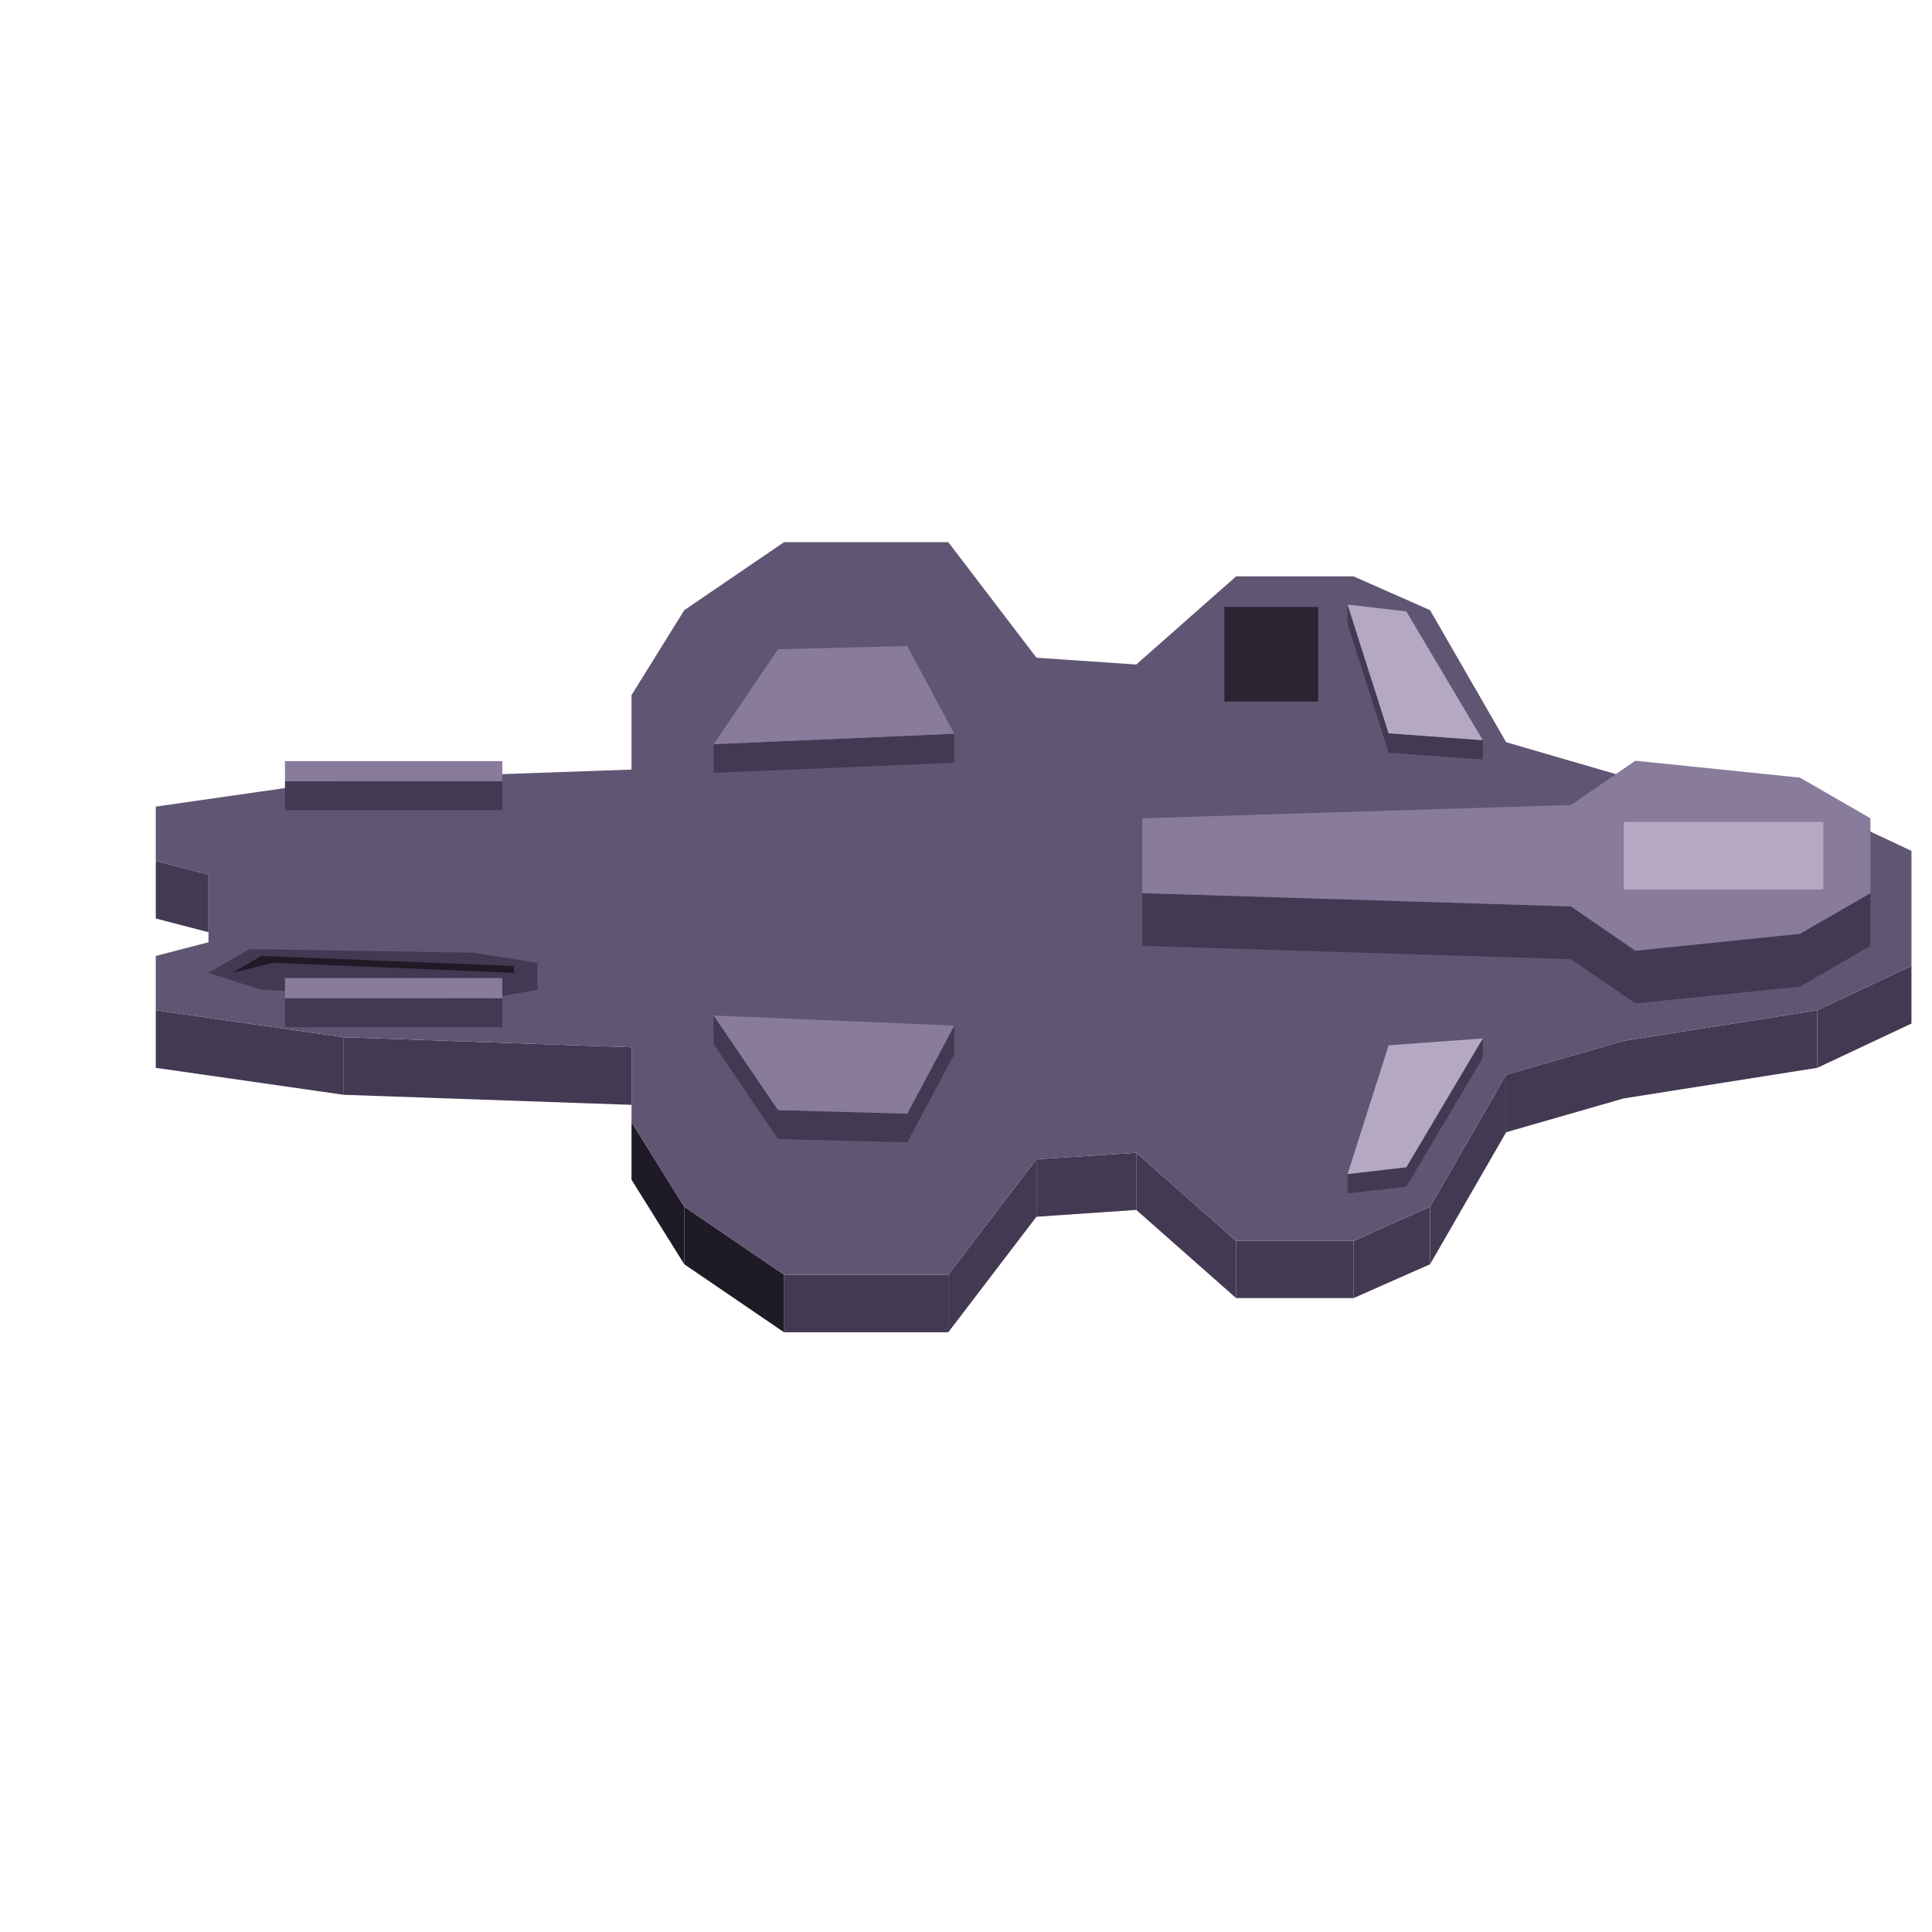
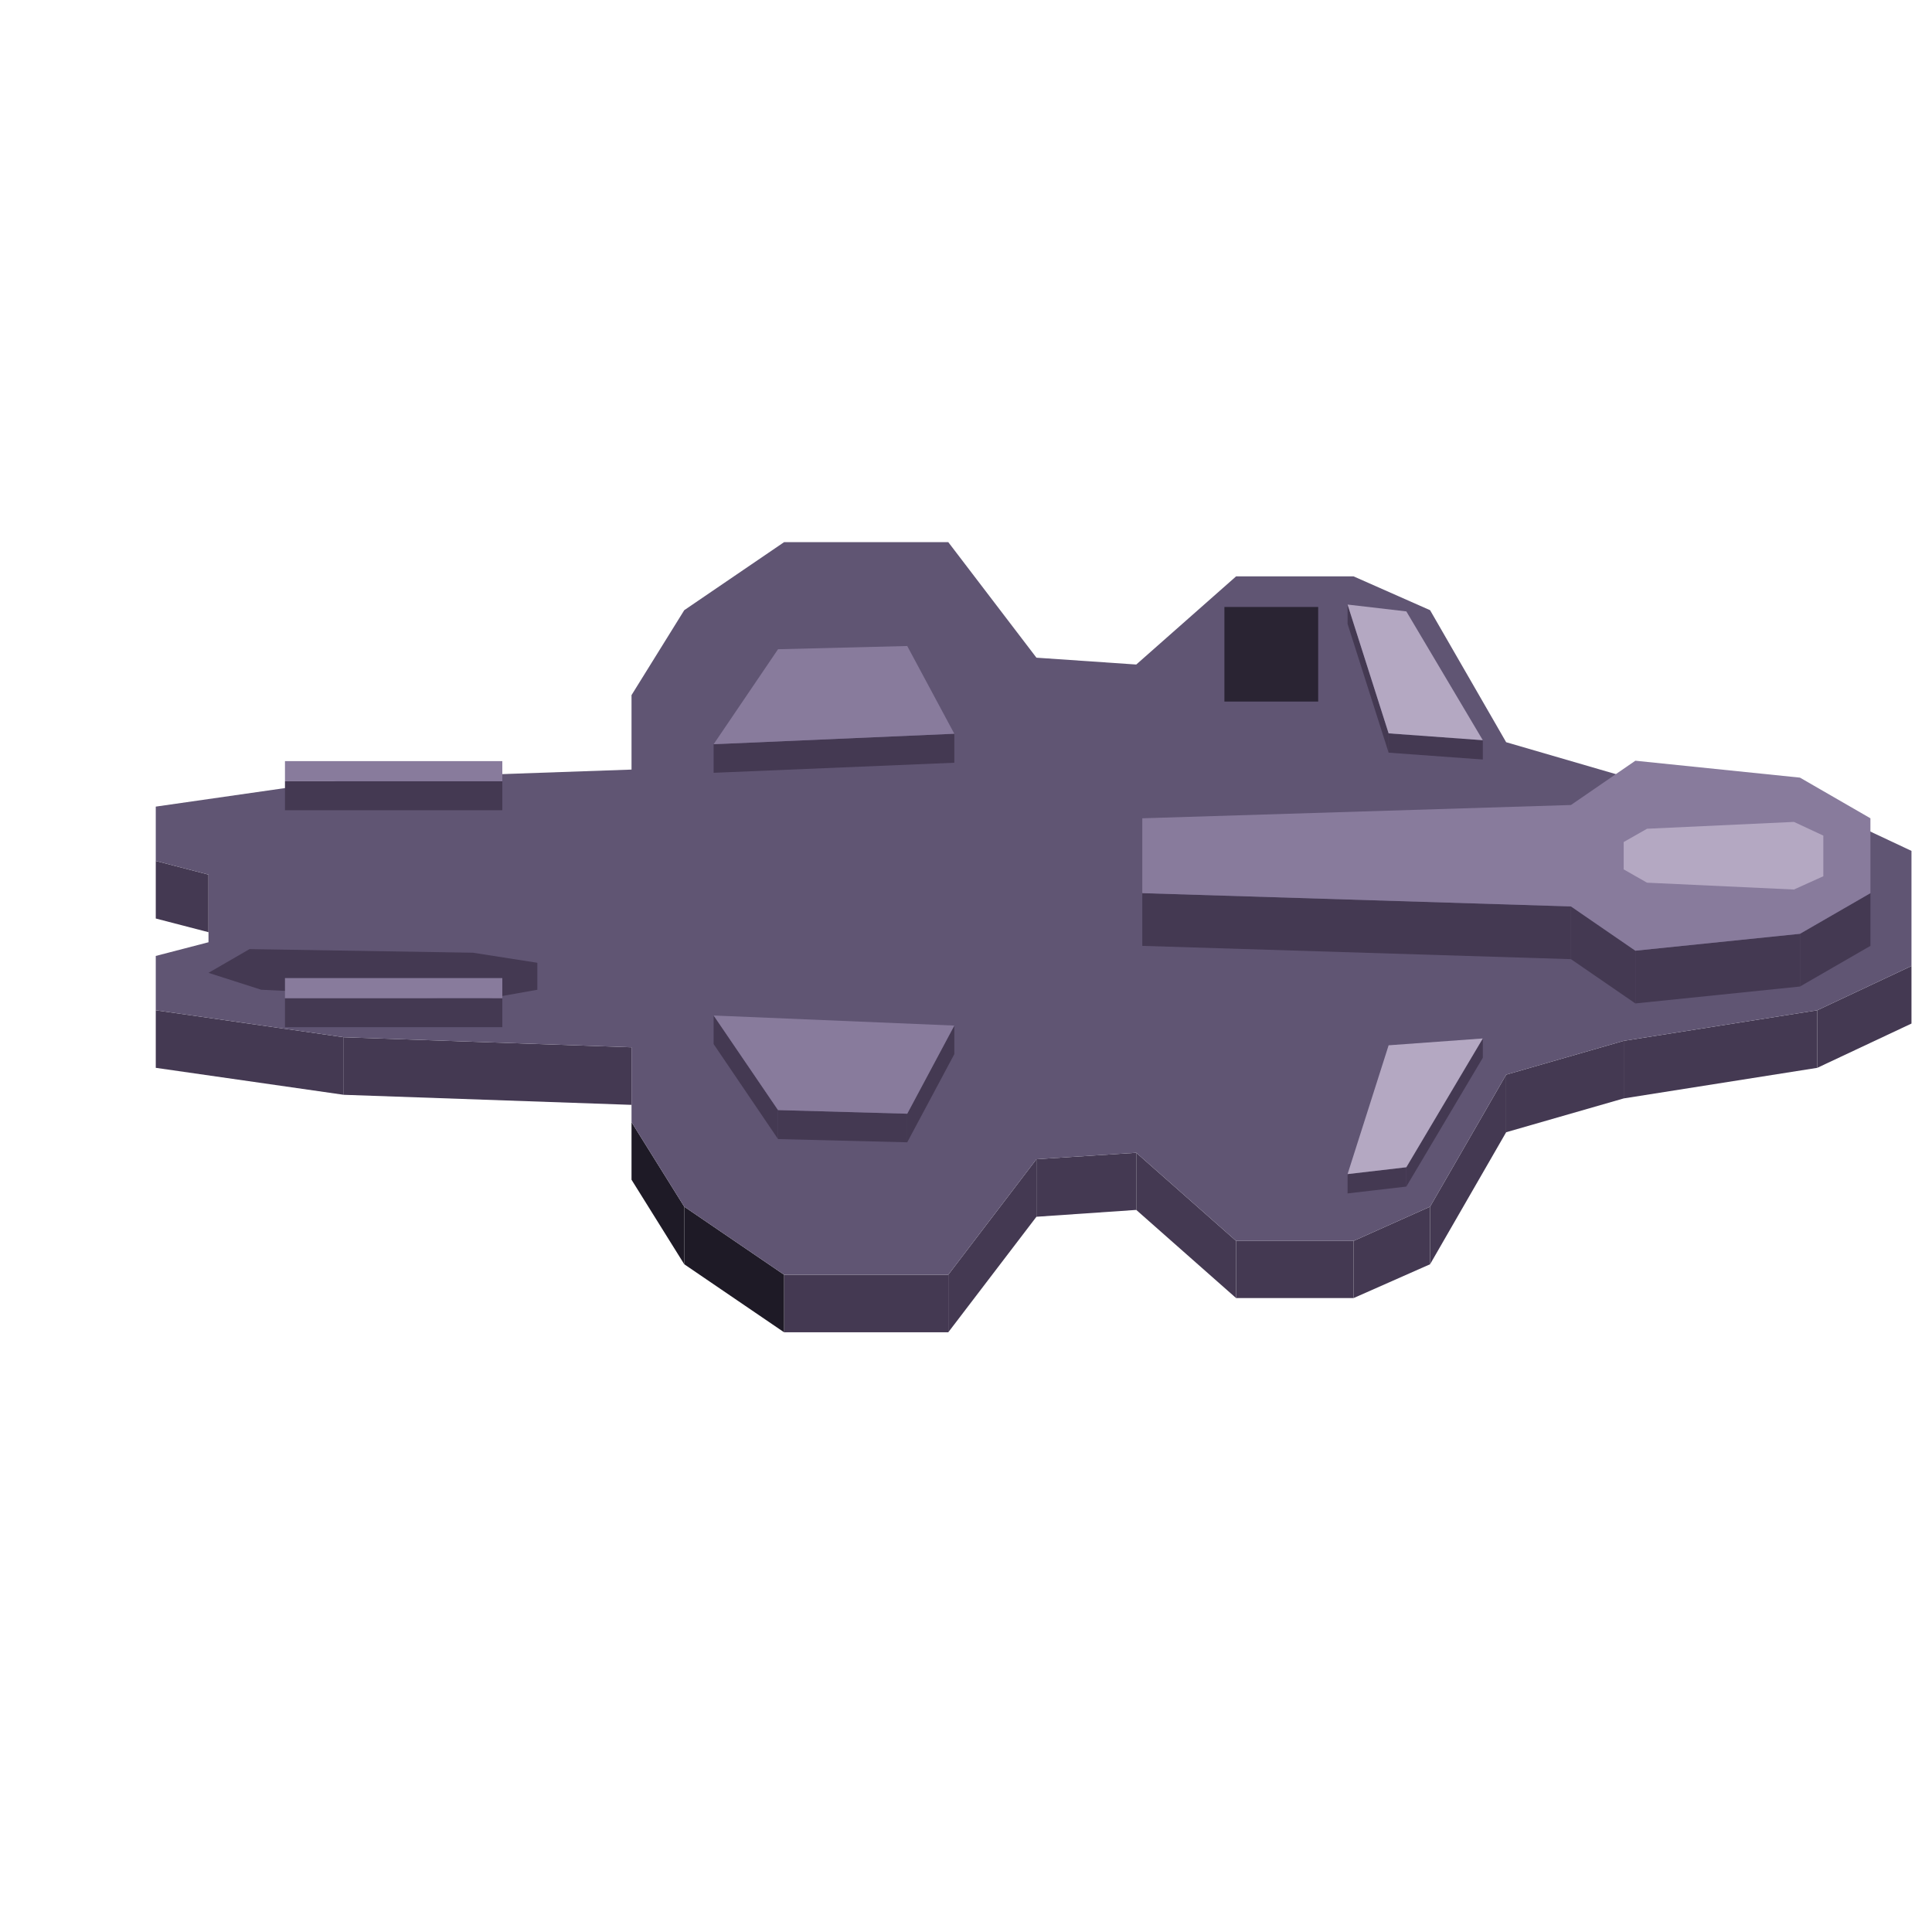
<svg xmlns="http://www.w3.org/2000/svg" width="210" height="210" viewBox="0 0 480 480">
  <polygon fill="#443952" points="451.5,251 474.9,240 474.9,254.3 451.5,265.3" />
  <polygon fill="#443952" points="403.4,258.6 451.5,251 451.5,265.3 403.4,272.9" />
  <polygon fill="#443952" points="374.2,267 403.4,258.6 403.4,272.9 374.2,281.3" />
  <polygon fill="#443952" points="355.3,299.8 374.2,267 374.2,281.3 355.3,314.1" />
  <polygon fill="#443952" points="336.3,308.3 355.3,299.8 355.3,314.1 336.3,322.5" />
  <polygon fill="#443952" points="307.1,308.3 336.3,308.3 336.3,322.5 307.1,322.5" />
  <polygon fill="#443952" points="282.3,286.4 307.1,308.3 307.1,322.5 282.3,300.6" />
  <polygon fill="#443952" points="257.5,288 282.3,286.4 282.3,300.6 257.5,302.3" />
  <polygon fill="#443952" points="235.6,316.7 257.5,288 257.5,302.3 235.6,331" />
  <polygon fill="#443952" points="194.8,316.7 235.6,316.7 235.6,331 194.8,331" />
  <polygon fill="#1e1a26" points="170,299.8 194.8,316.7 194.8,331 170,314.1" />
  <polygon fill="#1e1a26" points="156.9,278.8 170,299.8 170,314.1 156.9,293.1" />
  <polygon fill="#443952" points="85.4,257.7 156.9,260.2 156.9,274.5 85.4,272" />
  <polygon fill="#443952" points="38.7,251 85.4,257.7 85.4,272 38.7,265.3" />
  <polygon fill="#443952" points="38.7,213.9 51.8,217.3 51.8,231.6 38.7,228.2" />
  <polygon fill="#605573" points="474.9,240 451.5,251 403.4,258.6 374.2,267 355.3,299.8 336.3,308.3 307.1,308.3 282.3,286.4 257.5,288 235.6,316.7 194.8,316.7 170,299.8 156.9,278.8 156.9,260.2 85.4,257.7 38.7,251 38.7,237.5 51.8,234.1 51.8,217.3 38.7,213.9 38.7,200.4 85.4,193.7 156.9,191.2 156.9,172.7 170,151.6 194.8,134.7 235.6,134.7 257.5,163.4 282.3,165.1 307.1,143.2 336.3,143.2 355.3,151.6 374.2,184.4 403.4,192.9 451.5,200.4 474.9,211.4" />
  <polygon fill="#2a2433" points="327.5,150.8 327.5,174.3 304.2,174.3 304.2,150.8" />
  <polygon fill="#443952" points="334.8,150.2 345,182.2 345,187 334.8,155" />
  <polygon fill="#443952" points="345,182.2 368.4,183.9 368.4,188.7 345,187" />
  <polygon fill="#b4a8c2" points="345,182.2 334.8,150.2 349.4,151.9 368.4,183.9" />
  <polygon fill="#443952" points="177.3,184.9 237.1,182.3 237.1,189.5 177.3,192" />
  <polygon fill="#887b9c" points="177.3,184.9 193.3,161.3 225.4,160.5 237.1,182.3" />
  <polygon fill="#443952" points="70.8,194.1 124.8,194.1 124.8,201.3 70.8,201.3" />
  <polygon fill="#887b9c" points="124.8,189.1 124.8,194.1 70.8,194.1 70.8,189.1" />
  <polygon fill="#443952" points="447.2,232 464.7,221.9 464.7,235 447.2,245.1" />
  <polygon fill="#443952" points="406.3,236.2 447.2,232 447.2,245.1 406.3,249.3" />
  <polygon fill="#443952" points="390.3,225.2 406.3,236.2 406.3,249.3 390.3,238.3" />
  <polygon fill="#443952" points="283.8,221.9 390.3,225.2 390.3,238.3 283.8,235" />
  <polygon fill="#887b9c" points="464.7,221.9 447.2,232 406.3,236.2 390.3,225.2 283.8,221.9 283.8,203.3 390.3,200 406.3,189 447.2,193.2 464.7,203.3" />
-   <polygon fill="#b4a8c2" points="453,204.2 453,221 403.4,221 403.4,204.2" />
+   <polygon fill="#b4a8c2" points="453,212.6 453,217.7 445.7,221 409.2,219.3 403.4,216 403.4,212.6 403.4,212.6 403.4,209.2 409.2,205.9 445.7,204.2 453,207.6 453,212.6" />
  <polygon fill="#443952" points="133.5,239.2 133.5,245.9 118.9,248.5 64.9,245.9 51.8,241.7 62,235.8 117.5,236.7" />
-   <polygon fill="#1e1a26" points="127.7,240 127.7,241.7 67.9,239.2 57.7,241.7 64.9,237.5" />
  <polygon fill="#443952" points="70.8,248 124.8,248 124.8,255.2 70.8,255.2" />
  <polygon fill="#887b9c" points="124.8,243 124.8,248 70.8,248 70.8,243" />
  <polygon fill="#443952" points="225.4,276.7 237.1,254.8 237.1,261.9 225.4,283.8" />
  <polygon fill="#443952" points="193.3,275.8 225.4,276.7 225.4,283.8 193.3,283" />
  <polygon fill="#443952" points="177.3,252.3 193.3,275.8 193.3,283 177.3,259.4" />
  <polygon fill="#887b9c" points="237.1,254.8 225.4,276.7 193.3,275.8 177.3,252.3" />
  <polygon fill="#443952" points="349.4,290 368.4,258 368.4,262.8 349.4,294.8" />
  <polygon fill="#443952" points="334.8,291.7 349.4,290 349.4,294.8 334.8,296.5" />
  <polygon fill="#b4a8c2" points="368.4,258 349.4,290 334.8,291.7 345,259.7" />
</svg>
